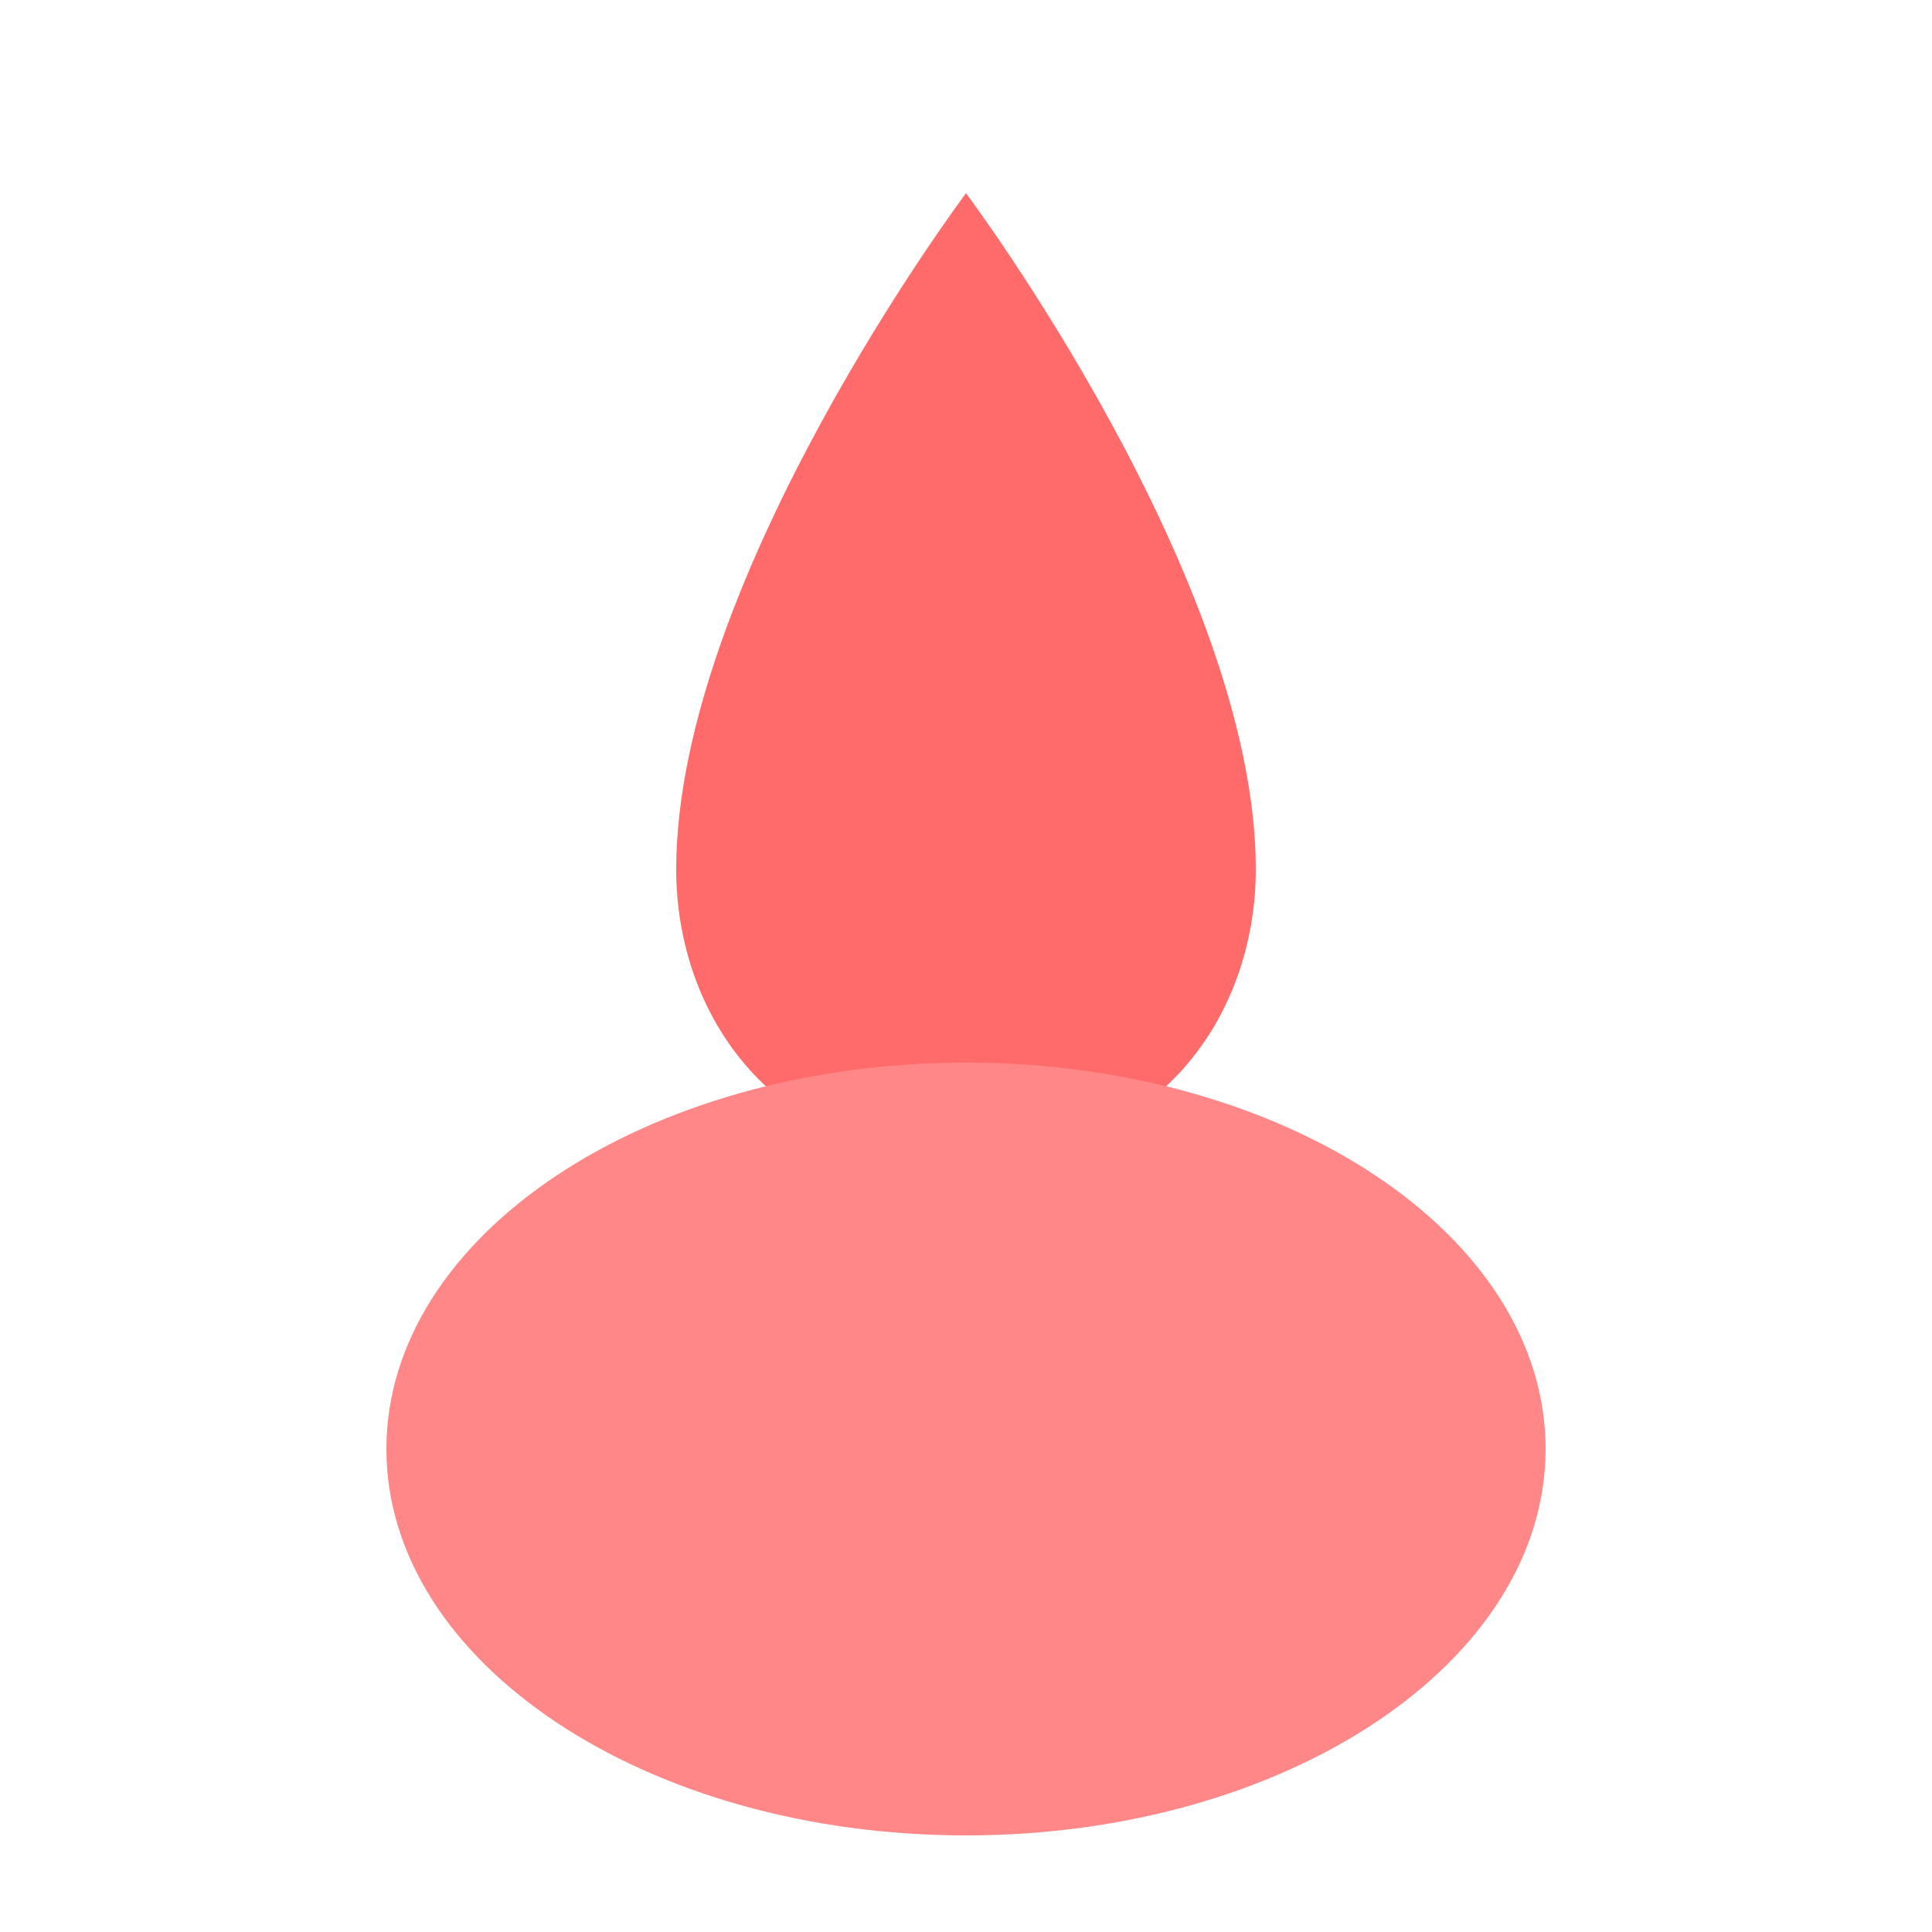
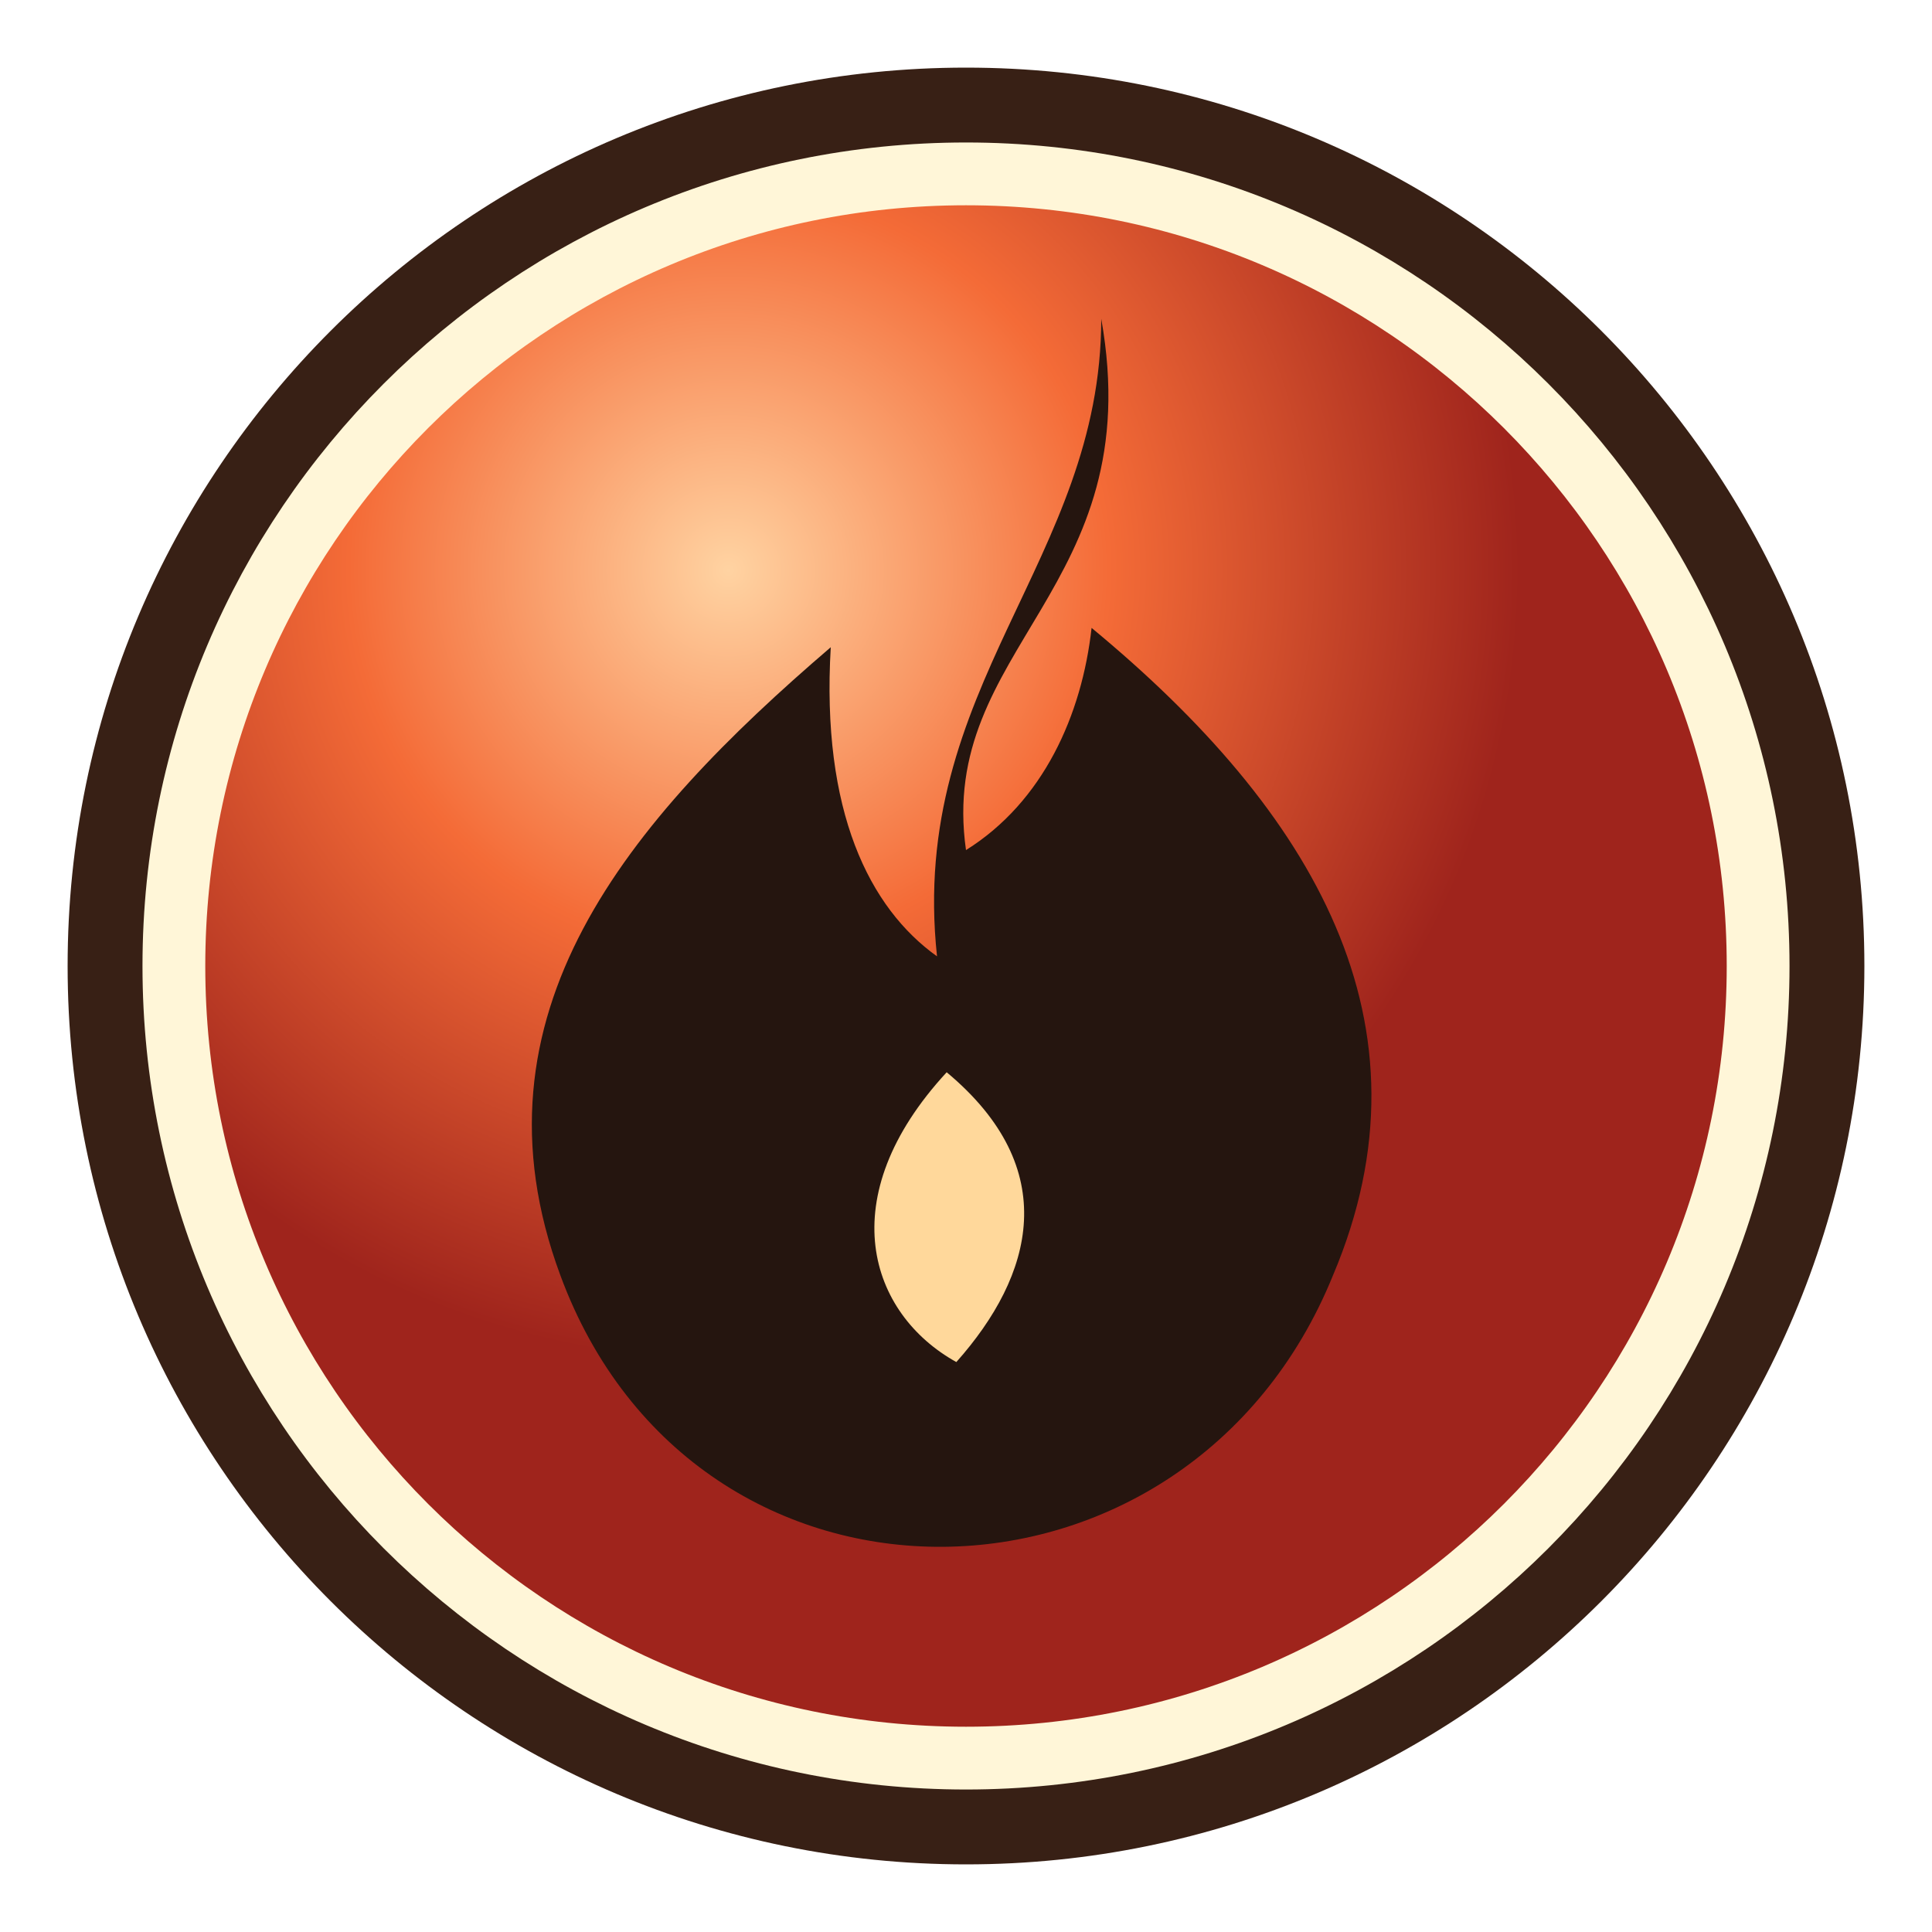
- <svg xmlns="http://www.w3.org/2000/svg" width="20" height="20" viewBox="0 0 20 20" fill="none">
-   <path d="M10 2C10 2 13 6 13 9C13 10.5 12 12 10 12C8 12 7 10.5 7 9C7 6 10 2 10 2Z" fill="#ff6b6b" />
-   <ellipse cx="10" cy="15" rx="6" ry="4" fill="#ff8787" />
+ <svg xmlns="http://www.w3.org/2000/svg" width="20" height="20" viewBox="0 0 20 20">
+   <defs>
+     <radialGradient id="e" cx="35%" cy="25%">
+       <stop stop-color="#ffd3a2" />
+       <stop offset=".48" stop-color="#f46b37" />
+       <stop offset="1" stop-color="#9f241c" />
+     </radialGradient>
+   </defs>
+   <circle cx="10" cy="10" r="9.3" fill="#382015" />
+   <circle cx="10" cy="10" r="8.2" fill="url(#e)" stroke="#fff6d8" stroke-width=".65" />
+   <path d="M11.4 3.3c.5 2.8-1.7 3.4-1.4 5.5.8-.5 1.2-1.4 1.3-2.3 2.3 1.9 3.6 4.1 2.5 6.7-1.5 3.7-6.6 3.8-8 0-1-2.7.7-4.7 2.8-6.5-.1 1.7.4 2.7 1.1 3.2-.3-2.8 1.7-4.1 1.7-6.6z" fill="#25150f" />
+   <path d="M9.8 11.1c1.2 1 .9 2.1.1 3-.9-.5-1.3-1.7-.1-3z" fill="#ffd89b" />
</svg>
